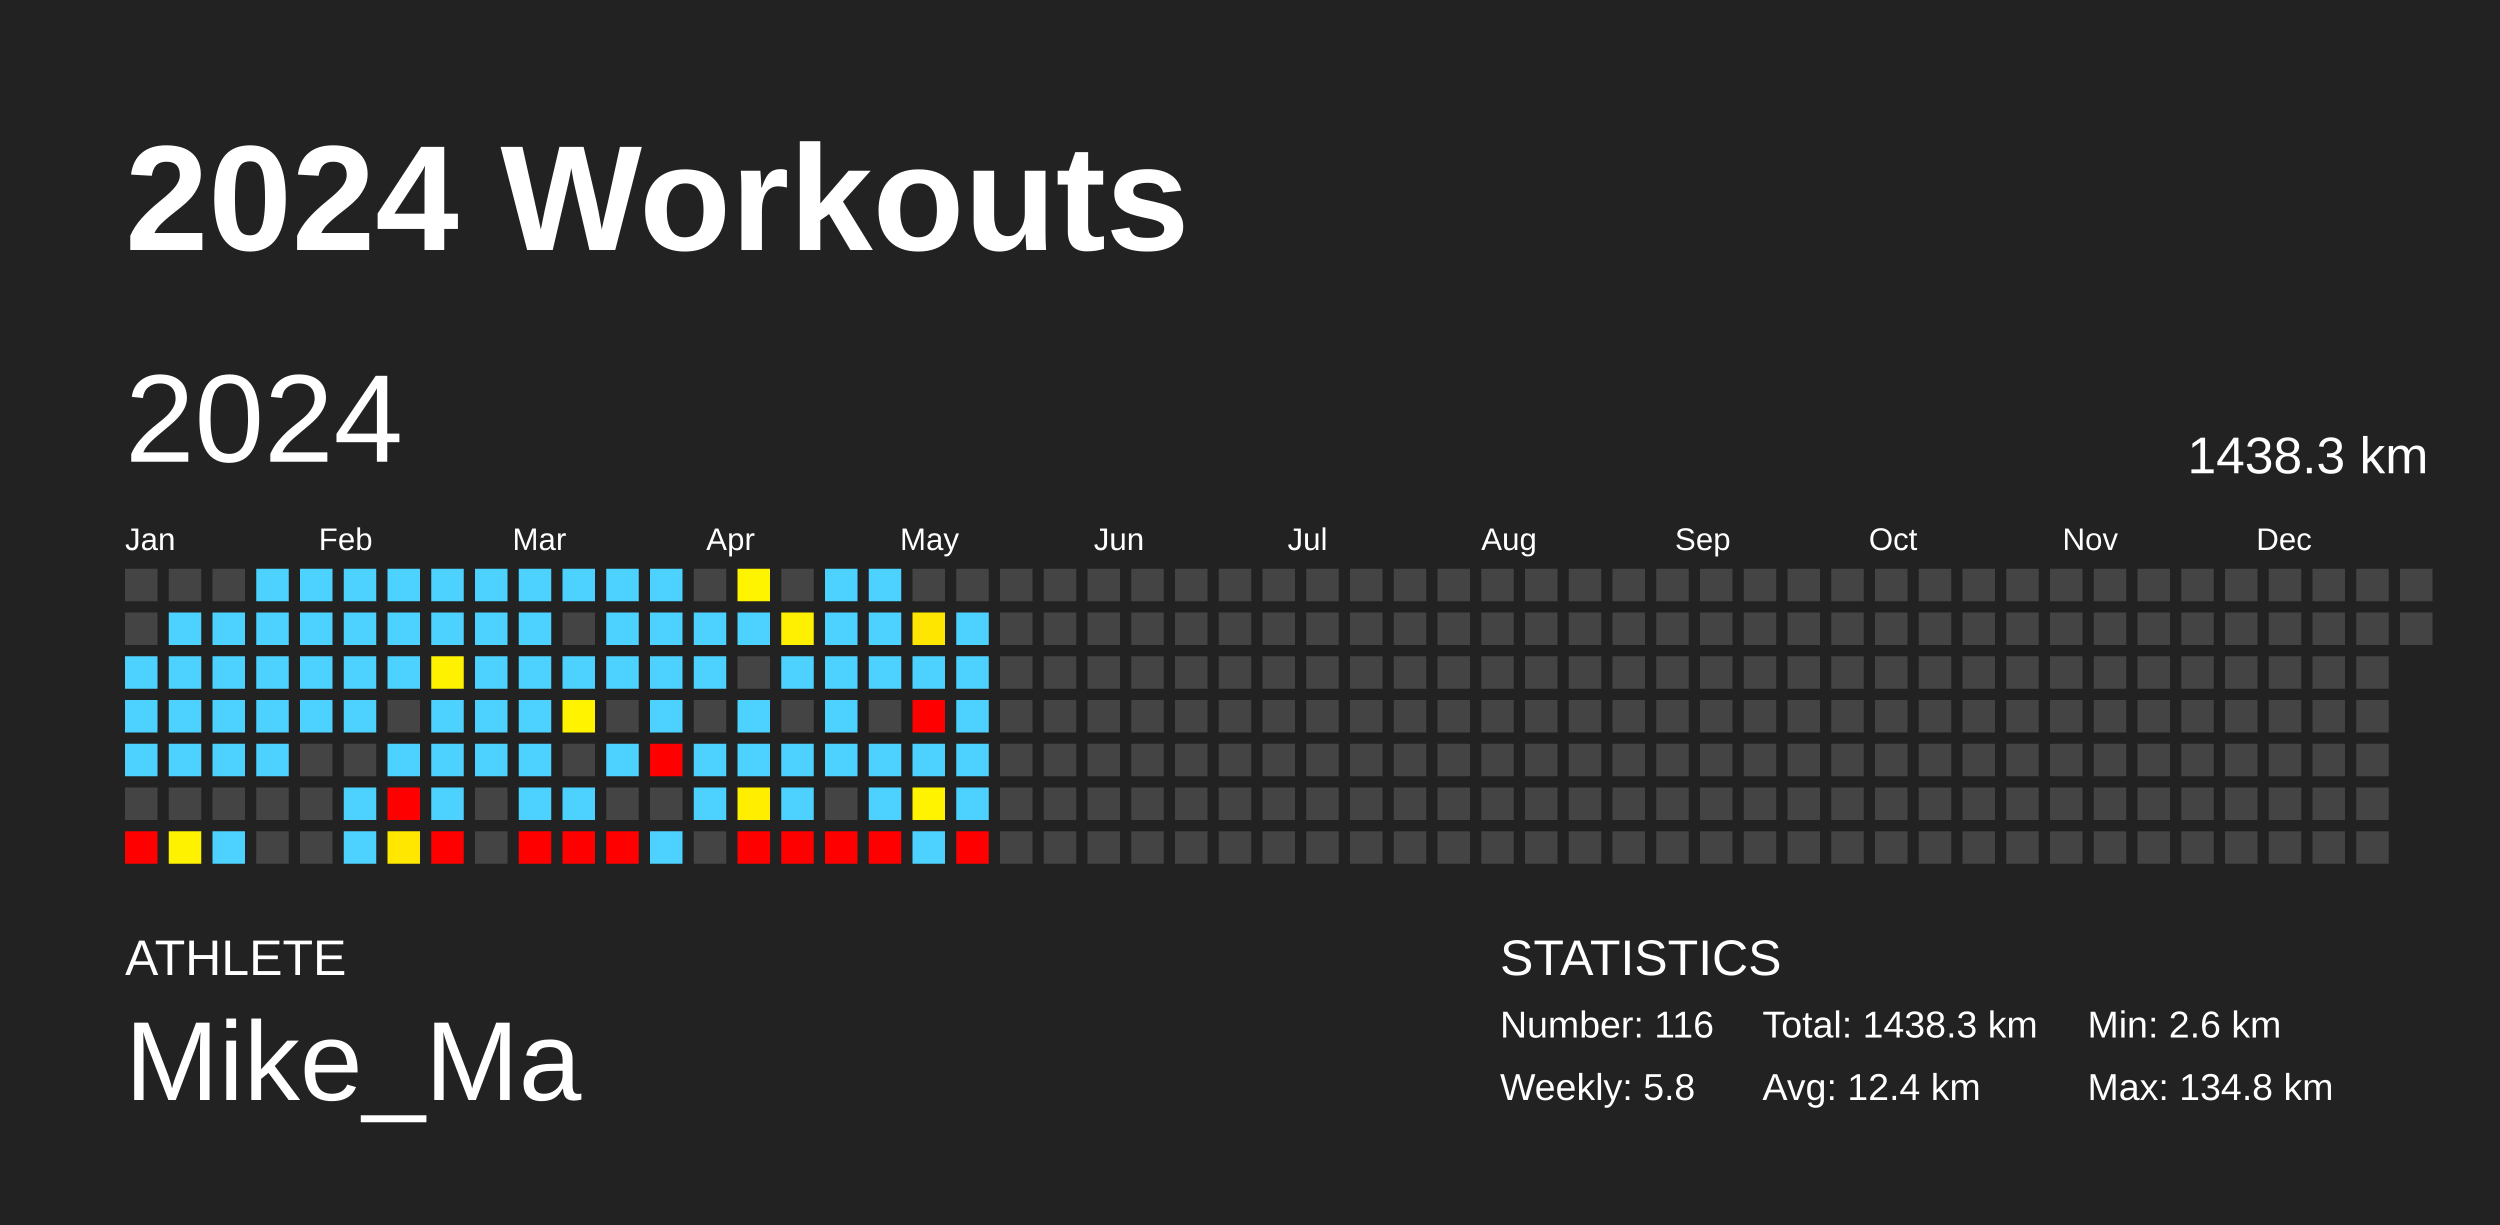
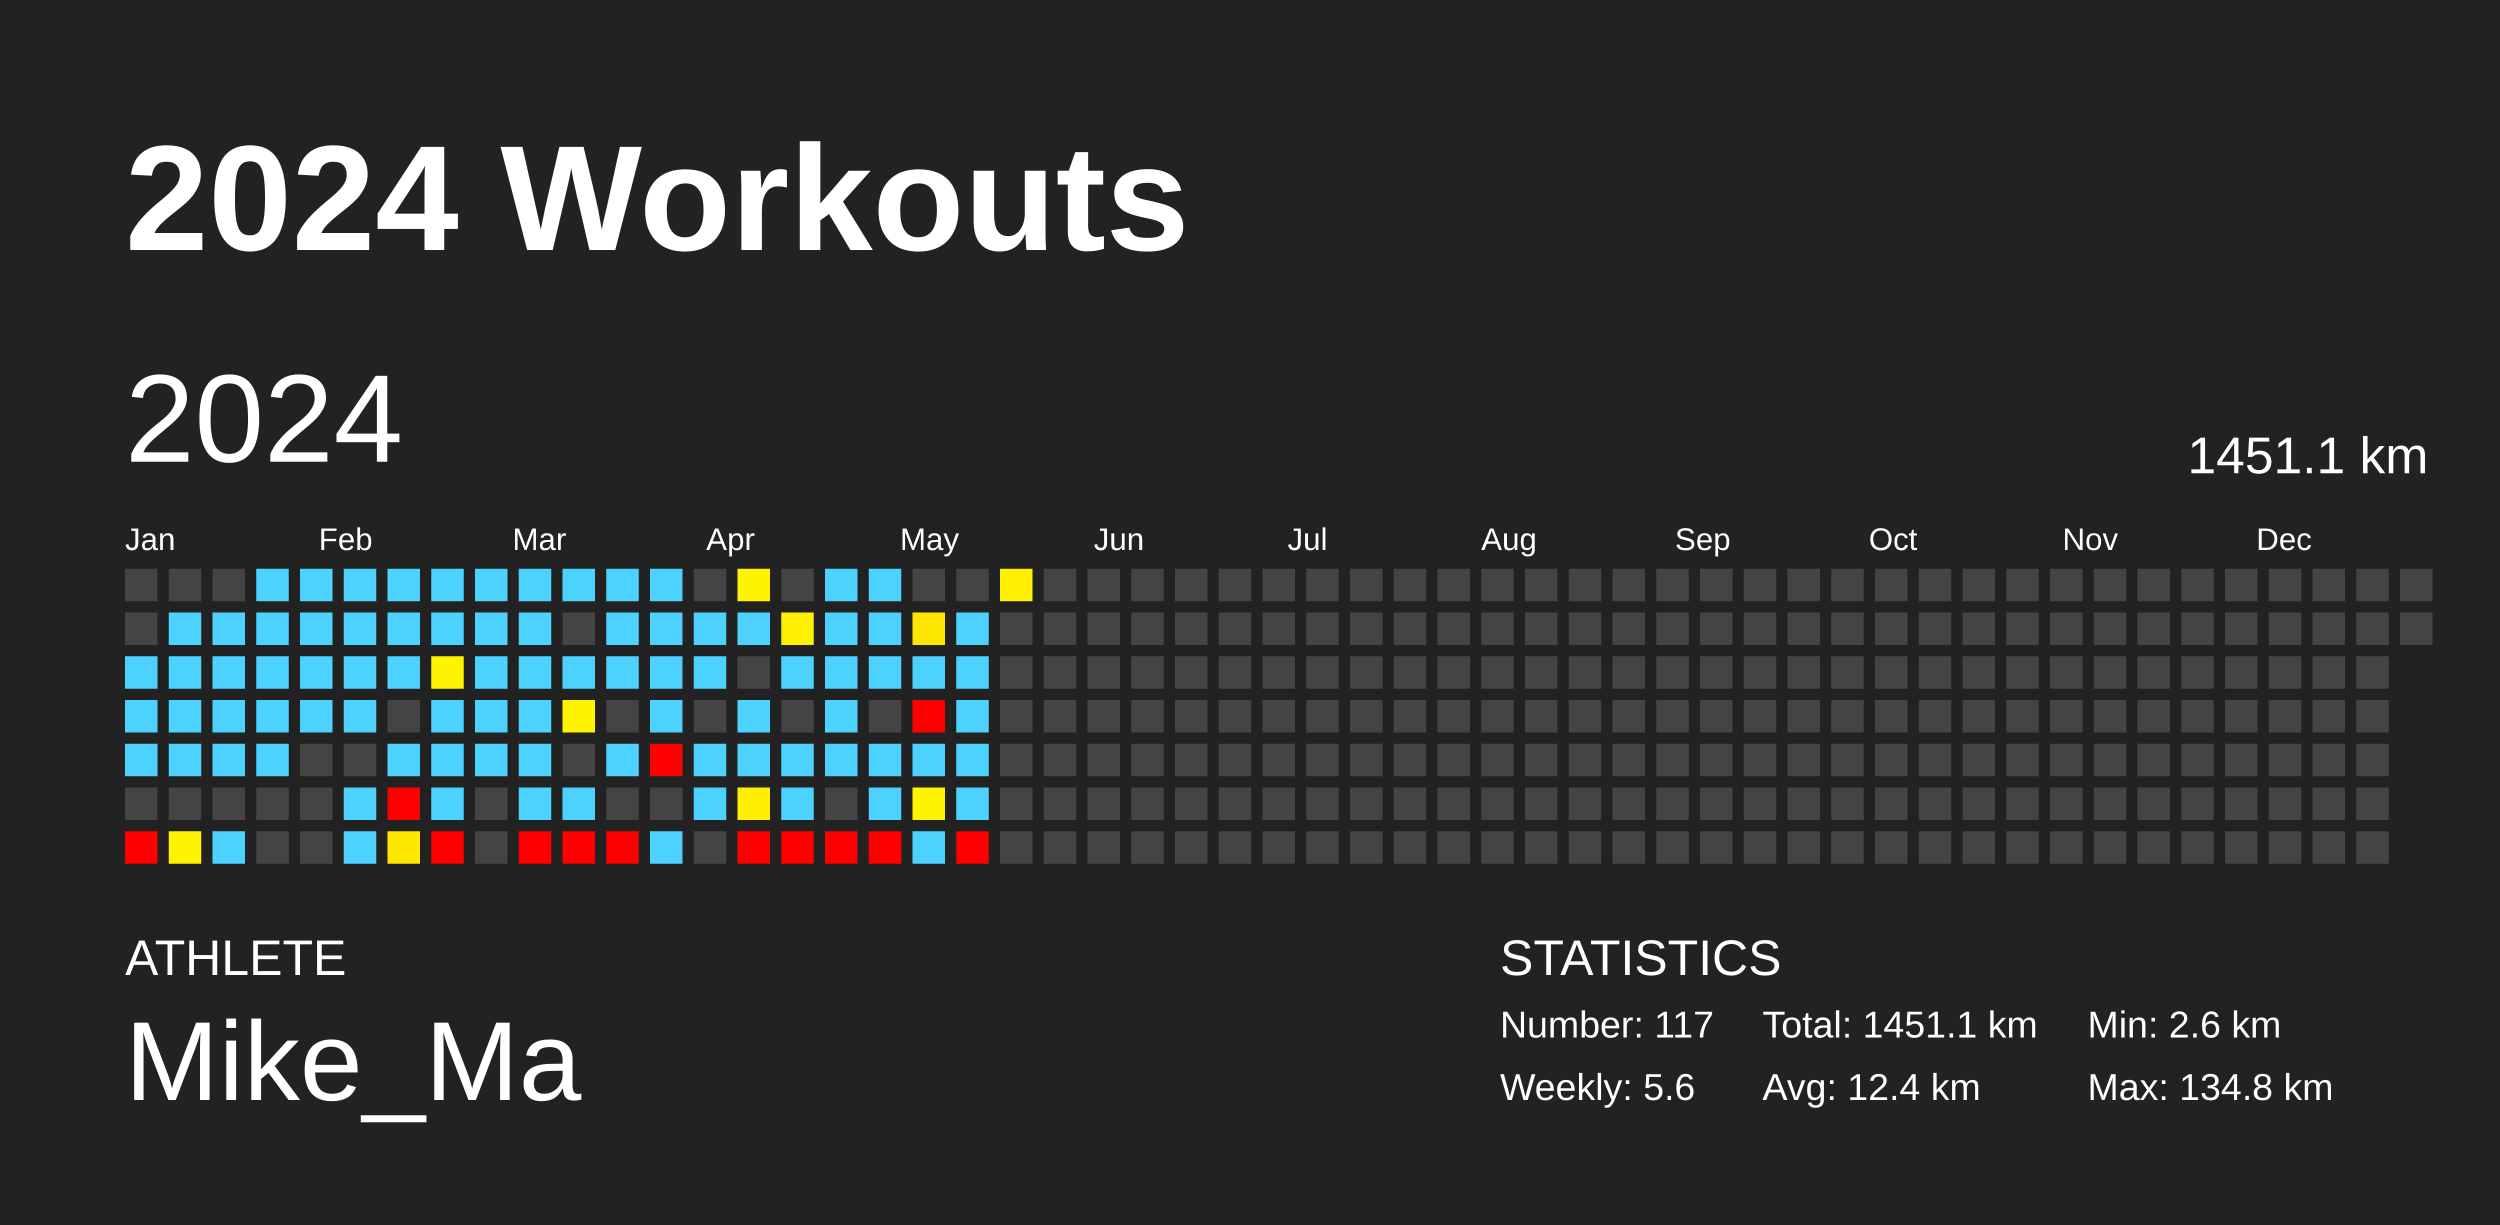
<svg xmlns="http://www.w3.org/2000/svg" baseProfile="full" height="98mm" version="1.1" viewBox="0,0,200,98" width="200mm">
  <defs />
  <rect fill="#222222" height="98" width="200" x="0" y="0" />
  <text fill="#FFFFFF" style="font-size:12px; font-family:Arial; font-weight:bold;" x="10" y="20">2024 Workouts</text>
  <text fill="#FFFFFF" style="font-size:4px; font-family:Arial" x="10" y="78">ATHLETE</text>
  <text fill="#FFFFFF" style="font-size:9px; font-family:Arial" x="10" y="88">Mike_Ma</text>
  <text fill="#FFFFFF" style="font-size:4px; font-family:Arial" x="120" y="78">STATISTICS</text>
-   <text fill="#FFFFFF" style="font-size:3px; font-family:Arial" x="120" y="83">Number: 116</text>
-   <text fill="#FFFFFF" style="font-size:3px; font-family:Arial" x="120" y="88">Weekly: 5.8</text>
-   <text fill="#FFFFFF" style="font-size:3px; font-family:Arial" x="141" y="83">Total: 1438.3 km</text>
+   <text fill="#FFFFFF" style="font-size:3px; font-family:Arial" x="120" y="83">Number: 117</text>
+   <text fill="#FFFFFF" style="font-size:3px; font-family:Arial" x="120" y="88">Weekly: 5.6</text>
+   <text fill="#FFFFFF" style="font-size:3px; font-family:Arial" x="141" y="83">Total: 1451.1 km</text>
  <text fill="#FFFFFF" style="font-size:3px; font-family:Arial" x="141" y="88">Avg: 12.4 km</text>
  <text fill="#FFFFFF" style="font-size:3px; font-family:Arial" x="167" y="83">Min: 2.6 km</text>
  <text fill="#FFFFFF" style="font-size:3px; font-family:Arial" x="167" y="88">Max: 134.8 km</text>
  <text dominant-baseline="hanging" fill="#FFFFFF" style="font-size:10.0px; font-family:Arial;" x="10" y="30">2024</text>
-   <text dominant-baseline="hanging" fill="#FFFFFF" style="font-size:4.125px; font-family:Arial;" x="175" y="35">1438.3 km</text>
+   <text dominant-baseline="hanging" fill="#FFFFFF" style="font-size:4.125px; font-family:Arial;" x="175" y="35">1451.1 km</text>
  <text fill="#FFFFFF" style="font-size:2.5px; font-family:Arial" x="10.0" y="44">Jan</text>
  <text fill="#FFFFFF" style="font-size:2.5px; font-family:Arial" x="25.5" y="44">Feb</text>
  <text fill="#FFFFFF" style="font-size:2.5px; font-family:Arial" x="41.0" y="44">Mar</text>
  <text fill="#FFFFFF" style="font-size:2.5px; font-family:Arial" x="56.5" y="44">Apr</text>
  <text fill="#FFFFFF" style="font-size:2.5px; font-family:Arial" x="72.0" y="44">May</text>
  <text fill="#FFFFFF" style="font-size:2.5px; font-family:Arial" x="87.5" y="44">Jun</text>
  <text fill="#FFFFFF" style="font-size:2.5px; font-family:Arial" x="103.0" y="44">Jul</text>
  <text fill="#FFFFFF" style="font-size:2.5px; font-family:Arial" x="118.5" y="44">Aug</text>
  <text fill="#FFFFFF" style="font-size:2.5px; font-family:Arial" x="134.0" y="44">Sep</text>
  <text fill="#FFFFFF" style="font-size:2.5px; font-family:Arial" x="149.5" y="44">Oct</text>
  <text fill="#FFFFFF" style="font-size:2.5px; font-family:Arial" x="165.0" y="44">Nov</text>
  <text fill="#FFFFFF" style="font-size:2.5px; font-family:Arial" x="180.5" y="44">Dec</text>
  <rect fill="#444444" height="2.6" width="2.6" x="10.0" y="45.5" />
  <rect fill="#444444" height="2.6" width="2.6" x="10.0" y="49.0" />
  <rect fill="#4dd2ff" height="2.6" width="2.6" x="10.0" y="52.5" />
  <rect fill="#4dd2ff" height="2.6" width="2.6" x="10.0" y="56.0" />
  <rect fill="#4dd2ff" height="2.6" width="2.6" x="10.0" y="59.5" />
  <rect fill="#444444" height="2.6" width="2.6" x="10.0" y="63.0" />
  <rect fill="red" height="2.6" width="2.6" x="10.0" y="66.5" />
  <rect fill="#444444" height="2.6" width="2.6" x="13.5" y="45.5" />
  <rect fill="#4dd2ff" height="2.6" width="2.6" x="13.5" y="49.0" />
  <rect fill="#4dd2ff" height="2.6" width="2.6" x="13.5" y="52.5" />
  <rect fill="#4dd2ff" height="2.6" width="2.6" x="13.5" y="56.0" />
  <rect fill="#4dd2ff" height="2.6" width="2.6" x="13.5" y="59.5" />
  <rect fill="#444444" height="2.6" width="2.6" x="13.5" y="63.0" />
  <rect fill="#fff200" height="2.6" width="2.6" x="13.5" y="66.5" />
  <rect fill="#444444" height="2.6" width="2.6" x="17.0" y="45.5" />
  <rect fill="#4dd2ff" height="2.6" width="2.6" x="17.0" y="49.0" />
  <rect fill="#4dd2ff" height="2.6" width="2.6" x="17.0" y="52.5" />
  <rect fill="#4dd2ff" height="2.6" width="2.6" x="17.0" y="56.0" />
  <rect fill="#4dd2ff" height="2.6" width="2.6" x="17.0" y="59.5" />
  <rect fill="#444444" height="2.6" width="2.6" x="17.0" y="63.0" />
  <rect fill="#4dd2ff" height="2.6" width="2.6" x="17.0" y="66.5" />
  <rect fill="#4dd2ff" height="2.6" width="2.6" x="20.5" y="45.5" />
  <rect fill="#4dd2ff" height="2.6" width="2.6" x="20.5" y="49.0" />
  <rect fill="#4dd2ff" height="2.6" width="2.6" x="20.5" y="52.5" />
  <rect fill="#4dd2ff" height="2.6" width="2.6" x="20.5" y="56.0" />
  <rect fill="#4dd2ff" height="2.6" width="2.6" x="20.5" y="59.5" />
  <rect fill="#444444" height="2.6" width="2.6" x="20.5" y="63.0" />
  <rect fill="#444444" height="2.6" width="2.6" x="20.5" y="66.5" />
  <rect fill="#4dd2ff" height="2.6" width="2.6" x="24.0" y="45.5" />
  <rect fill="#4dd2ff" height="2.6" width="2.6" x="24.0" y="49.0" />
  <rect fill="#4dd2ff" height="2.6" width="2.6" x="24.0" y="52.5" />
  <rect fill="#4dd2ff" height="2.6" width="2.6" x="24.0" y="56.0" />
  <rect fill="#444444" height="2.6" width="2.6" x="24.0" y="59.5" />
  <rect fill="#444444" height="2.6" width="2.6" x="24.0" y="63.0" />
  <rect fill="#444444" height="2.6" width="2.6" x="24.0" y="66.5" />
  <rect fill="#4dd2ff" height="2.6" width="2.6" x="27.5" y="45.5" />
  <rect fill="#4dd2ff" height="2.6" width="2.6" x="27.5" y="49.0" />
  <rect fill="#4dd2ff" height="2.6" width="2.6" x="27.5" y="52.5" />
  <rect fill="#4dd2ff" height="2.6" width="2.6" x="27.5" y="56.0" />
  <rect fill="#444444" height="2.6" width="2.6" x="27.5" y="59.5" />
  <rect fill="#4dd2ff" height="2.6" width="2.6" x="27.5" y="63.0" />
  <rect fill="#4dd2ff" height="2.6" width="2.6" x="27.5" y="66.5" />
  <rect fill="#4dd2ff" height="2.6" width="2.6" x="31.0" y="45.5" />
  <rect fill="#4dd2ff" height="2.6" width="2.6" x="31.0" y="49.0" />
  <rect fill="#4dd2ff" height="2.6" width="2.6" x="31.0" y="52.5" />
  <rect fill="#444444" height="2.6" width="2.6" x="31.0" y="56.0" />
  <rect fill="#4dd2ff" height="2.6" width="2.6" x="31.0" y="59.5" />
  <rect fill="red" height="2.6" width="2.6" x="31.0" y="63.0" />
  <rect fill="#ffe700" height="2.6" width="2.6" x="31.0" y="66.5" />
  <rect fill="#4dd2ff" height="2.6" width="2.6" x="34.5" y="45.5" />
  <rect fill="#4dd2ff" height="2.6" width="2.6" x="34.5" y="49.0" />
  <rect fill="#fff200" height="2.6" width="2.6" x="34.5" y="52.5" />
  <rect fill="#4dd2ff" height="2.6" width="2.6" x="34.5" y="56.0" />
  <rect fill="#4dd2ff" height="2.6" width="2.6" x="34.5" y="59.5" />
  <rect fill="#4dd2ff" height="2.6" width="2.6" x="34.5" y="63.0" />
  <rect fill="red" height="2.6" width="2.6" x="34.5" y="66.5" />
  <rect fill="#4dd2ff" height="2.6" width="2.6" x="38.0" y="45.5" />
  <rect fill="#4dd2ff" height="2.6" width="2.6" x="38.0" y="49.0" />
  <rect fill="#4dd2ff" height="2.6" width="2.6" x="38.0" y="52.5" />
  <rect fill="#4dd2ff" height="2.6" width="2.6" x="38.0" y="56.0" />
  <rect fill="#4dd2ff" height="2.6" width="2.6" x="38.0" y="59.5" />
  <rect fill="#444444" height="2.6" width="2.6" x="38.0" y="63.0" />
  <rect fill="#444444" height="2.6" width="2.6" x="38.0" y="66.5" />
  <rect fill="#4dd2ff" height="2.6" width="2.6" x="41.5" y="45.5" />
  <rect fill="#4dd2ff" height="2.6" width="2.6" x="41.5" y="49.0" />
  <rect fill="#4dd2ff" height="2.6" width="2.6" x="41.5" y="52.5" />
  <rect fill="#4dd2ff" height="2.6" width="2.6" x="41.5" y="56.0" />
  <rect fill="#4dd2ff" height="2.6" width="2.6" x="41.5" y="59.5" />
  <rect fill="#4dd2ff" height="2.6" width="2.6" x="41.5" y="63.0" />
  <rect fill="red" height="2.6" width="2.6" x="41.5" y="66.5" />
  <rect fill="#4dd2ff" height="2.6" width="2.6" x="45.0" y="45.5" />
  <rect fill="#444444" height="2.6" width="2.6" x="45.0" y="49.0" />
  <rect fill="#4dd2ff" height="2.6" width="2.6" x="45.0" y="52.5" />
  <rect fill="#fff300" height="2.6" width="2.6" x="45.0" y="56.0" />
  <rect fill="#444444" height="2.6" width="2.6" x="45.0" y="59.5" />
  <rect fill="#4dd2ff" height="2.6" width="2.6" x="45.0" y="63.0" />
  <rect fill="red" height="2.6" width="2.6" x="45.0" y="66.5" />
  <rect fill="#4dd2ff" height="2.6" width="2.6" x="48.5" y="45.5" />
  <rect fill="#4dd2ff" height="2.6" width="2.6" x="48.5" y="49.0" />
  <rect fill="#4dd2ff" height="2.6" width="2.6" x="48.5" y="52.5" />
  <rect fill="#444444" height="2.6" width="2.6" x="48.5" y="56.0" />
  <rect fill="#4dd2ff" height="2.6" width="2.6" x="48.5" y="59.5" />
  <rect fill="#444444" height="2.6" width="2.6" x="48.5" y="63.0" />
  <rect fill="red" height="2.6" width="2.6" x="48.5" y="66.5" />
  <rect fill="#4dd2ff" height="2.6" width="2.6" x="52.0" y="45.5" />
  <rect fill="#4dd2ff" height="2.6" width="2.6" x="52.0" y="49.0" />
  <rect fill="#4dd2ff" height="2.6" width="2.6" x="52.0" y="52.5" />
  <rect fill="#4dd2ff" height="2.6" width="2.6" x="52.0" y="56.0" />
  <rect fill="red" height="2.6" width="2.6" x="52.0" y="59.5" />
  <rect fill="#444444" height="2.6" width="2.6" x="52.0" y="63.0" />
  <rect fill="#4dd2ff" height="2.6" width="2.6" x="52.0" y="66.5" />
  <rect fill="#444444" height="2.6" width="2.6" x="55.5" y="45.5" />
  <rect fill="#4dd2ff" height="2.6" width="2.6" x="55.5" y="49.0" />
  <rect fill="#4dd2ff" height="2.6" width="2.6" x="55.5" y="52.5" />
  <rect fill="#444444" height="2.6" width="2.6" x="55.5" y="56.0" />
  <rect fill="#4dd2ff" height="2.6" width="2.6" x="55.5" y="59.5" />
  <rect fill="#4dd2ff" height="2.6" width="2.6" x="55.5" y="63.0" />
  <rect fill="#444444" height="2.6" width="2.6" x="55.5" y="66.5" />
  <rect fill="#fff400" height="2.6" width="2.6" x="59.0" y="45.5" />
  <rect fill="#4dd2ff" height="2.6" width="2.6" x="59.0" y="49.0" />
  <rect fill="#444444" height="2.6" width="2.6" x="59.0" y="52.5" />
  <rect fill="#4dd2ff" height="2.6" width="2.6" x="59.0" y="56.0" />
  <rect fill="#4dd2ff" height="2.6" width="2.6" x="59.0" y="59.5" />
  <rect fill="#ffee00" height="2.6" width="2.6" x="59.0" y="63.0" />
  <rect fill="red" height="2.6" width="2.6" x="59.0" y="66.5" />
  <rect fill="#444444" height="2.6" width="2.6" x="62.5" y="45.5" />
  <rect fill="#ffef00" height="2.6" width="2.6" x="62.5" y="49.0" />
  <rect fill="#4dd2ff" height="2.6" width="2.6" x="62.5" y="52.5" />
  <rect fill="#444444" height="2.6" width="2.6" x="62.5" y="56.0" />
  <rect fill="#4dd2ff" height="2.6" width="2.6" x="62.5" y="59.5" />
  <rect fill="#4dd2ff" height="2.6" width="2.6" x="62.5" y="63.0" />
  <rect fill="red" height="2.6" width="2.6" x="62.5" y="66.5" />
  <rect fill="#4dd2ff" height="2.6" width="2.6" x="66.0" y="45.5" />
  <rect fill="#4dd2ff" height="2.6" width="2.6" x="66.0" y="49.0" />
  <rect fill="#4dd2ff" height="2.6" width="2.6" x="66.0" y="52.5" />
  <rect fill="#4dd2ff" height="2.6" width="2.6" x="66.0" y="56.0" />
  <rect fill="#4dd2ff" height="2.6" width="2.6" x="66.0" y="59.5" />
  <rect fill="#444444" height="2.6" width="2.6" x="66.0" y="63.0" />
  <rect fill="red" height="2.6" width="2.6" x="66.0" y="66.5" />
  <rect fill="#4dd2ff" height="2.6" width="2.6" x="69.5" y="45.5" />
  <rect fill="#4dd2ff" height="2.6" width="2.6" x="69.5" y="49.0" />
  <rect fill="#4dd2ff" height="2.6" width="2.6" x="69.5" y="52.5" />
  <rect fill="#444444" height="2.6" width="2.6" x="69.5" y="56.0" />
  <rect fill="#4dd2ff" height="2.6" width="2.6" x="69.5" y="59.5" />
  <rect fill="#4dd2ff" height="2.6" width="2.6" x="69.5" y="63.0" />
  <rect fill="red" height="2.6" width="2.6" x="69.5" y="66.5" />
  <rect fill="#444444" height="2.6" width="2.6" x="73.0" y="45.5" />
  <rect fill="#ffe600" height="2.6" width="2.6" x="73.0" y="49.0" />
  <rect fill="#4dd2ff" height="2.6" width="2.6" x="73.0" y="52.5" />
  <rect fill="red" height="2.6" width="2.6" x="73.0" y="56.0" />
  <rect fill="#4dd2ff" height="2.6" width="2.6" x="73.0" y="59.5" />
  <rect fill="#fff300" height="2.6" width="2.6" x="73.0" y="63.0" />
  <rect fill="#4dd2ff" height="2.6" width="2.6" x="73.0" y="66.5" />
  <rect fill="#444444" height="2.6" width="2.6" x="76.5" y="45.5" />
  <rect fill="#4dd2ff" height="2.6" width="2.6" x="76.5" y="49.0" />
  <rect fill="#4dd2ff" height="2.6" width="2.6" x="76.5" y="52.5" />
  <rect fill="#4dd2ff" height="2.6" width="2.6" x="76.5" y="56.0" />
  <rect fill="#4dd2ff" height="2.6" width="2.6" x="76.5" y="59.5" />
  <rect fill="#4dd2ff" height="2.6" width="2.6" x="76.5" y="63.0" />
  <rect fill="red" height="2.6" width="2.6" x="76.5" y="66.5" />
-   <rect fill="#444444" height="2.6" width="2.6" x="80.0" y="45.5" />
+   <rect fill="#ffef00" height="2.6" width="2.6" x="80.0" y="45.5" />
  <rect fill="#444444" height="2.6" width="2.6" x="80.0" y="49.0" />
  <rect fill="#444444" height="2.6" width="2.6" x="80.0" y="52.5" />
  <rect fill="#444444" height="2.6" width="2.6" x="80.0" y="56.0" />
  <rect fill="#444444" height="2.6" width="2.6" x="80.0" y="59.5" />
  <rect fill="#444444" height="2.6" width="2.6" x="80.0" y="63.0" />
  <rect fill="#444444" height="2.6" width="2.6" x="80.0" y="66.5" />
  <rect fill="#444444" height="2.6" width="2.6" x="83.5" y="45.5" />
  <rect fill="#444444" height="2.6" width="2.6" x="83.5" y="49.0" />
  <rect fill="#444444" height="2.6" width="2.6" x="83.5" y="52.5" />
  <rect fill="#444444" height="2.6" width="2.6" x="83.5" y="56.0" />
  <rect fill="#444444" height="2.6" width="2.6" x="83.5" y="59.5" />
  <rect fill="#444444" height="2.6" width="2.6" x="83.5" y="63.0" />
  <rect fill="#444444" height="2.6" width="2.6" x="83.5" y="66.5" />
  <rect fill="#444444" height="2.6" width="2.6" x="87.0" y="45.5" />
  <rect fill="#444444" height="2.6" width="2.6" x="87.0" y="49.0" />
  <rect fill="#444444" height="2.6" width="2.6" x="87.0" y="52.5" />
  <rect fill="#444444" height="2.6" width="2.6" x="87.0" y="56.0" />
  <rect fill="#444444" height="2.6" width="2.6" x="87.0" y="59.5" />
  <rect fill="#444444" height="2.6" width="2.6" x="87.0" y="63.0" />
  <rect fill="#444444" height="2.6" width="2.6" x="87.0" y="66.5" />
  <rect fill="#444444" height="2.6" width="2.6" x="90.5" y="45.5" />
  <rect fill="#444444" height="2.6" width="2.6" x="90.5" y="49.0" />
  <rect fill="#444444" height="2.6" width="2.6" x="90.5" y="52.5" />
  <rect fill="#444444" height="2.6" width="2.6" x="90.5" y="56.0" />
  <rect fill="#444444" height="2.6" width="2.6" x="90.5" y="59.5" />
  <rect fill="#444444" height="2.6" width="2.6" x="90.5" y="63.0" />
  <rect fill="#444444" height="2.6" width="2.6" x="90.5" y="66.5" />
  <rect fill="#444444" height="2.6" width="2.6" x="94.0" y="45.5" />
  <rect fill="#444444" height="2.6" width="2.6" x="94.0" y="49.0" />
  <rect fill="#444444" height="2.6" width="2.6" x="94.0" y="52.5" />
  <rect fill="#444444" height="2.6" width="2.6" x="94.0" y="56.0" />
  <rect fill="#444444" height="2.6" width="2.6" x="94.0" y="59.5" />
  <rect fill="#444444" height="2.6" width="2.6" x="94.0" y="63.0" />
  <rect fill="#444444" height="2.6" width="2.6" x="94.0" y="66.5" />
  <rect fill="#444444" height="2.6" width="2.6" x="97.5" y="45.5" />
  <rect fill="#444444" height="2.6" width="2.6" x="97.5" y="49.0" />
  <rect fill="#444444" height="2.6" width="2.6" x="97.5" y="52.5" />
  <rect fill="#444444" height="2.6" width="2.6" x="97.5" y="56.0" />
  <rect fill="#444444" height="2.6" width="2.6" x="97.5" y="59.5" />
  <rect fill="#444444" height="2.6" width="2.6" x="97.5" y="63.0" />
  <rect fill="#444444" height="2.6" width="2.6" x="97.5" y="66.5" />
  <rect fill="#444444" height="2.6" width="2.6" x="101.0" y="45.5" />
  <rect fill="#444444" height="2.6" width="2.6" x="101.0" y="49.0" />
  <rect fill="#444444" height="2.6" width="2.6" x="101.0" y="52.5" />
  <rect fill="#444444" height="2.6" width="2.6" x="101.0" y="56.0" />
  <rect fill="#444444" height="2.6" width="2.6" x="101.0" y="59.5" />
  <rect fill="#444444" height="2.6" width="2.6" x="101.0" y="63.0" />
  <rect fill="#444444" height="2.6" width="2.6" x="101.0" y="66.5" />
  <rect fill="#444444" height="2.6" width="2.6" x="104.5" y="45.5" />
  <rect fill="#444444" height="2.6" width="2.6" x="104.5" y="49.0" />
  <rect fill="#444444" height="2.6" width="2.6" x="104.5" y="52.5" />
  <rect fill="#444444" height="2.6" width="2.6" x="104.5" y="56.0" />
  <rect fill="#444444" height="2.6" width="2.6" x="104.5" y="59.5" />
  <rect fill="#444444" height="2.6" width="2.6" x="104.5" y="63.0" />
  <rect fill="#444444" height="2.6" width="2.6" x="104.5" y="66.5" />
  <rect fill="#444444" height="2.6" width="2.6" x="108.0" y="45.5" />
  <rect fill="#444444" height="2.6" width="2.6" x="108.0" y="49.0" />
  <rect fill="#444444" height="2.6" width="2.6" x="108.0" y="52.5" />
  <rect fill="#444444" height="2.6" width="2.6" x="108.0" y="56.0" />
  <rect fill="#444444" height="2.6" width="2.6" x="108.0" y="59.5" />
  <rect fill="#444444" height="2.6" width="2.6" x="108.0" y="63.0" />
  <rect fill="#444444" height="2.6" width="2.6" x="108.0" y="66.5" />
  <rect fill="#444444" height="2.6" width="2.6" x="111.5" y="45.5" />
  <rect fill="#444444" height="2.6" width="2.6" x="111.5" y="49.0" />
  <rect fill="#444444" height="2.6" width="2.6" x="111.5" y="52.5" />
  <rect fill="#444444" height="2.6" width="2.6" x="111.5" y="56.0" />
  <rect fill="#444444" height="2.6" width="2.6" x="111.5" y="59.5" />
  <rect fill="#444444" height="2.6" width="2.6" x="111.5" y="63.0" />
  <rect fill="#444444" height="2.6" width="2.6" x="111.5" y="66.5" />
  <rect fill="#444444" height="2.6" width="2.6" x="115.0" y="45.5" />
  <rect fill="#444444" height="2.6" width="2.6" x="115.0" y="49.0" />
  <rect fill="#444444" height="2.6" width="2.6" x="115.0" y="52.5" />
  <rect fill="#444444" height="2.6" width="2.6" x="115.0" y="56.0" />
  <rect fill="#444444" height="2.6" width="2.6" x="115.0" y="59.5" />
  <rect fill="#444444" height="2.6" width="2.6" x="115.0" y="63.0" />
  <rect fill="#444444" height="2.6" width="2.6" x="115.0" y="66.5" />
  <rect fill="#444444" height="2.6" width="2.6" x="118.5" y="45.5" />
  <rect fill="#444444" height="2.6" width="2.6" x="118.5" y="49.0" />
  <rect fill="#444444" height="2.6" width="2.6" x="118.5" y="52.5" />
  <rect fill="#444444" height="2.6" width="2.6" x="118.5" y="56.0" />
  <rect fill="#444444" height="2.6" width="2.6" x="118.5" y="59.5" />
  <rect fill="#444444" height="2.6" width="2.6" x="118.5" y="63.0" />
  <rect fill="#444444" height="2.6" width="2.6" x="118.5" y="66.5" />
  <rect fill="#444444" height="2.6" width="2.6" x="122.0" y="45.5" />
  <rect fill="#444444" height="2.6" width="2.6" x="122.0" y="49.0" />
  <rect fill="#444444" height="2.6" width="2.6" x="122.0" y="52.5" />
  <rect fill="#444444" height="2.6" width="2.6" x="122.0" y="56.0" />
  <rect fill="#444444" height="2.6" width="2.6" x="122.0" y="59.5" />
  <rect fill="#444444" height="2.6" width="2.6" x="122.0" y="63.0" />
  <rect fill="#444444" height="2.6" width="2.6" x="122.0" y="66.5" />
  <rect fill="#444444" height="2.6" width="2.6" x="125.5" y="45.5" />
  <rect fill="#444444" height="2.6" width="2.6" x="125.5" y="49.0" />
  <rect fill="#444444" height="2.6" width="2.6" x="125.5" y="52.5" />
  <rect fill="#444444" height="2.6" width="2.6" x="125.5" y="56.0" />
  <rect fill="#444444" height="2.6" width="2.6" x="125.5" y="59.5" />
  <rect fill="#444444" height="2.6" width="2.6" x="125.5" y="63.0" />
  <rect fill="#444444" height="2.6" width="2.6" x="125.5" y="66.5" />
  <rect fill="#444444" height="2.6" width="2.6" x="129.0" y="45.5" />
  <rect fill="#444444" height="2.6" width="2.6" x="129.0" y="49.0" />
  <rect fill="#444444" height="2.6" width="2.6" x="129.0" y="52.5" />
  <rect fill="#444444" height="2.6" width="2.6" x="129.0" y="56.0" />
  <rect fill="#444444" height="2.6" width="2.6" x="129.0" y="59.5" />
  <rect fill="#444444" height="2.6" width="2.6" x="129.0" y="63.0" />
  <rect fill="#444444" height="2.6" width="2.6" x="129.0" y="66.5" />
  <rect fill="#444444" height="2.6" width="2.6" x="132.5" y="45.5" />
  <rect fill="#444444" height="2.6" width="2.6" x="132.5" y="49.0" />
  <rect fill="#444444" height="2.6" width="2.6" x="132.5" y="52.5" />
  <rect fill="#444444" height="2.6" width="2.6" x="132.5" y="56.0" />
  <rect fill="#444444" height="2.6" width="2.6" x="132.5" y="59.5" />
  <rect fill="#444444" height="2.6" width="2.6" x="132.5" y="63.0" />
  <rect fill="#444444" height="2.6" width="2.6" x="132.5" y="66.5" />
  <rect fill="#444444" height="2.6" width="2.6" x="136.0" y="45.5" />
  <rect fill="#444444" height="2.6" width="2.6" x="136.0" y="49.0" />
  <rect fill="#444444" height="2.6" width="2.6" x="136.0" y="52.5" />
  <rect fill="#444444" height="2.6" width="2.6" x="136.0" y="56.0" />
  <rect fill="#444444" height="2.6" width="2.6" x="136.0" y="59.5" />
  <rect fill="#444444" height="2.6" width="2.6" x="136.0" y="63.0" />
  <rect fill="#444444" height="2.6" width="2.6" x="136.0" y="66.5" />
  <rect fill="#444444" height="2.6" width="2.6" x="139.5" y="45.5" />
  <rect fill="#444444" height="2.6" width="2.6" x="139.5" y="49.0" />
  <rect fill="#444444" height="2.6" width="2.6" x="139.5" y="52.5" />
  <rect fill="#444444" height="2.6" width="2.6" x="139.5" y="56.0" />
  <rect fill="#444444" height="2.6" width="2.6" x="139.5" y="59.5" />
  <rect fill="#444444" height="2.6" width="2.6" x="139.5" y="63.0" />
  <rect fill="#444444" height="2.6" width="2.6" x="139.5" y="66.5" />
  <rect fill="#444444" height="2.6" width="2.6" x="143.0" y="45.5" />
  <rect fill="#444444" height="2.6" width="2.6" x="143.0" y="49.0" />
  <rect fill="#444444" height="2.6" width="2.6" x="143.0" y="52.5" />
  <rect fill="#444444" height="2.6" width="2.6" x="143.0" y="56.0" />
  <rect fill="#444444" height="2.6" width="2.6" x="143.0" y="59.5" />
  <rect fill="#444444" height="2.6" width="2.6" x="143.0" y="63.0" />
  <rect fill="#444444" height="2.6" width="2.6" x="143.0" y="66.5" />
  <rect fill="#444444" height="2.6" width="2.6" x="146.5" y="45.5" />
  <rect fill="#444444" height="2.6" width="2.6" x="146.5" y="49.0" />
  <rect fill="#444444" height="2.6" width="2.6" x="146.5" y="52.5" />
  <rect fill="#444444" height="2.6" width="2.6" x="146.5" y="56.0" />
  <rect fill="#444444" height="2.6" width="2.6" x="146.5" y="59.5" />
  <rect fill="#444444" height="2.6" width="2.6" x="146.5" y="63.0" />
  <rect fill="#444444" height="2.6" width="2.6" x="146.5" y="66.5" />
  <rect fill="#444444" height="2.6" width="2.6" x="150.0" y="45.5" />
  <rect fill="#444444" height="2.6" width="2.6" x="150.0" y="49.0" />
  <rect fill="#444444" height="2.6" width="2.6" x="150.0" y="52.5" />
  <rect fill="#444444" height="2.6" width="2.6" x="150.0" y="56.0" />
  <rect fill="#444444" height="2.6" width="2.6" x="150.0" y="59.5" />
  <rect fill="#444444" height="2.6" width="2.6" x="150.0" y="63.0" />
  <rect fill="#444444" height="2.6" width="2.6" x="150.0" y="66.5" />
  <rect fill="#444444" height="2.6" width="2.6" x="153.5" y="45.5" />
  <rect fill="#444444" height="2.6" width="2.6" x="153.5" y="49.0" />
  <rect fill="#444444" height="2.6" width="2.6" x="153.5" y="52.5" />
  <rect fill="#444444" height="2.6" width="2.6" x="153.5" y="56.0" />
  <rect fill="#444444" height="2.6" width="2.6" x="153.5" y="59.5" />
  <rect fill="#444444" height="2.6" width="2.6" x="153.5" y="63.0" />
  <rect fill="#444444" height="2.6" width="2.6" x="153.5" y="66.5" />
  <rect fill="#444444" height="2.6" width="2.6" x="157.0" y="45.5" />
  <rect fill="#444444" height="2.6" width="2.6" x="157.0" y="49.0" />
  <rect fill="#444444" height="2.6" width="2.6" x="157.0" y="52.5" />
  <rect fill="#444444" height="2.6" width="2.6" x="157.0" y="56.0" />
  <rect fill="#444444" height="2.6" width="2.6" x="157.0" y="59.5" />
  <rect fill="#444444" height="2.6" width="2.6" x="157.0" y="63.0" />
  <rect fill="#444444" height="2.6" width="2.6" x="157.0" y="66.5" />
  <rect fill="#444444" height="2.6" width="2.6" x="160.5" y="45.5" />
  <rect fill="#444444" height="2.6" width="2.6" x="160.5" y="49.0" />
  <rect fill="#444444" height="2.6" width="2.6" x="160.5" y="52.5" />
  <rect fill="#444444" height="2.6" width="2.6" x="160.5" y="56.0" />
  <rect fill="#444444" height="2.6" width="2.6" x="160.5" y="59.5" />
  <rect fill="#444444" height="2.6" width="2.6" x="160.5" y="63.0" />
  <rect fill="#444444" height="2.6" width="2.6" x="160.5" y="66.5" />
  <rect fill="#444444" height="2.6" width="2.6" x="164.0" y="45.5" />
  <rect fill="#444444" height="2.6" width="2.6" x="164.0" y="49.0" />
  <rect fill="#444444" height="2.6" width="2.6" x="164.0" y="52.5" />
  <rect fill="#444444" height="2.6" width="2.6" x="164.0" y="56.0" />
  <rect fill="#444444" height="2.6" width="2.6" x="164.0" y="59.5" />
  <rect fill="#444444" height="2.6" width="2.6" x="164.0" y="63.0" />
  <rect fill="#444444" height="2.6" width="2.6" x="164.0" y="66.5" />
  <rect fill="#444444" height="2.6" width="2.6" x="167.5" y="45.5" />
  <rect fill="#444444" height="2.6" width="2.6" x="167.5" y="49.0" />
  <rect fill="#444444" height="2.6" width="2.6" x="167.5" y="52.5" />
  <rect fill="#444444" height="2.6" width="2.6" x="167.5" y="56.0" />
  <rect fill="#444444" height="2.6" width="2.6" x="167.5" y="59.5" />
  <rect fill="#444444" height="2.6" width="2.6" x="167.5" y="63.0" />
  <rect fill="#444444" height="2.6" width="2.6" x="167.5" y="66.5" />
  <rect fill="#444444" height="2.6" width="2.6" x="171.0" y="45.5" />
  <rect fill="#444444" height="2.6" width="2.6" x="171.0" y="49.0" />
  <rect fill="#444444" height="2.6" width="2.6" x="171.0" y="52.5" />
  <rect fill="#444444" height="2.6" width="2.6" x="171.0" y="56.0" />
  <rect fill="#444444" height="2.6" width="2.6" x="171.0" y="59.5" />
  <rect fill="#444444" height="2.6" width="2.6" x="171.0" y="63.0" />
  <rect fill="#444444" height="2.6" width="2.6" x="171.0" y="66.5" />
  <rect fill="#444444" height="2.6" width="2.6" x="174.5" y="45.5" />
  <rect fill="#444444" height="2.6" width="2.6" x="174.5" y="49.0" />
  <rect fill="#444444" height="2.6" width="2.6" x="174.5" y="52.5" />
  <rect fill="#444444" height="2.6" width="2.6" x="174.5" y="56.0" />
  <rect fill="#444444" height="2.6" width="2.6" x="174.5" y="59.5" />
  <rect fill="#444444" height="2.6" width="2.6" x="174.5" y="63.0" />
  <rect fill="#444444" height="2.6" width="2.6" x="174.5" y="66.5" />
  <rect fill="#444444" height="2.6" width="2.6" x="178.0" y="45.5" />
  <rect fill="#444444" height="2.6" width="2.6" x="178.0" y="49.0" />
  <rect fill="#444444" height="2.6" width="2.6" x="178.0" y="52.5" />
  <rect fill="#444444" height="2.6" width="2.6" x="178.0" y="56.0" />
  <rect fill="#444444" height="2.6" width="2.6" x="178.0" y="59.5" />
  <rect fill="#444444" height="2.6" width="2.6" x="178.0" y="63.0" />
  <rect fill="#444444" height="2.6" width="2.6" x="178.0" y="66.5" />
  <rect fill="#444444" height="2.6" width="2.6" x="181.5" y="45.5" />
  <rect fill="#444444" height="2.6" width="2.6" x="181.5" y="49.0" />
  <rect fill="#444444" height="2.6" width="2.6" x="181.5" y="52.5" />
  <rect fill="#444444" height="2.6" width="2.6" x="181.5" y="56.0" />
  <rect fill="#444444" height="2.6" width="2.6" x="181.5" y="59.5" />
  <rect fill="#444444" height="2.6" width="2.6" x="181.5" y="63.0" />
  <rect fill="#444444" height="2.6" width="2.6" x="181.5" y="66.5" />
  <rect fill="#444444" height="2.6" width="2.6" x="185.0" y="45.5" />
  <rect fill="#444444" height="2.6" width="2.6" x="185.0" y="49.0" />
  <rect fill="#444444" height="2.6" width="2.6" x="185.0" y="52.5" />
  <rect fill="#444444" height="2.6" width="2.6" x="185.0" y="56.0" />
  <rect fill="#444444" height="2.6" width="2.6" x="185.0" y="59.5" />
  <rect fill="#444444" height="2.6" width="2.6" x="185.0" y="63.0" />
  <rect fill="#444444" height="2.6" width="2.6" x="185.0" y="66.5" />
  <rect fill="#444444" height="2.6" width="2.6" x="188.5" y="45.5" />
  <rect fill="#444444" height="2.6" width="2.6" x="188.5" y="49.0" />
  <rect fill="#444444" height="2.6" width="2.6" x="188.5" y="52.5" />
  <rect fill="#444444" height="2.6" width="2.6" x="188.5" y="56.0" />
  <rect fill="#444444" height="2.6" width="2.6" x="188.5" y="59.5" />
  <rect fill="#444444" height="2.6" width="2.6" x="188.5" y="63.0" />
  <rect fill="#444444" height="2.6" width="2.6" x="188.5" y="66.5" />
  <rect fill="#444444" height="2.6" width="2.6" x="192.0" y="45.5" />
  <rect fill="#444444" height="2.6" width="2.6" x="192.0" y="49.0" />
</svg>
